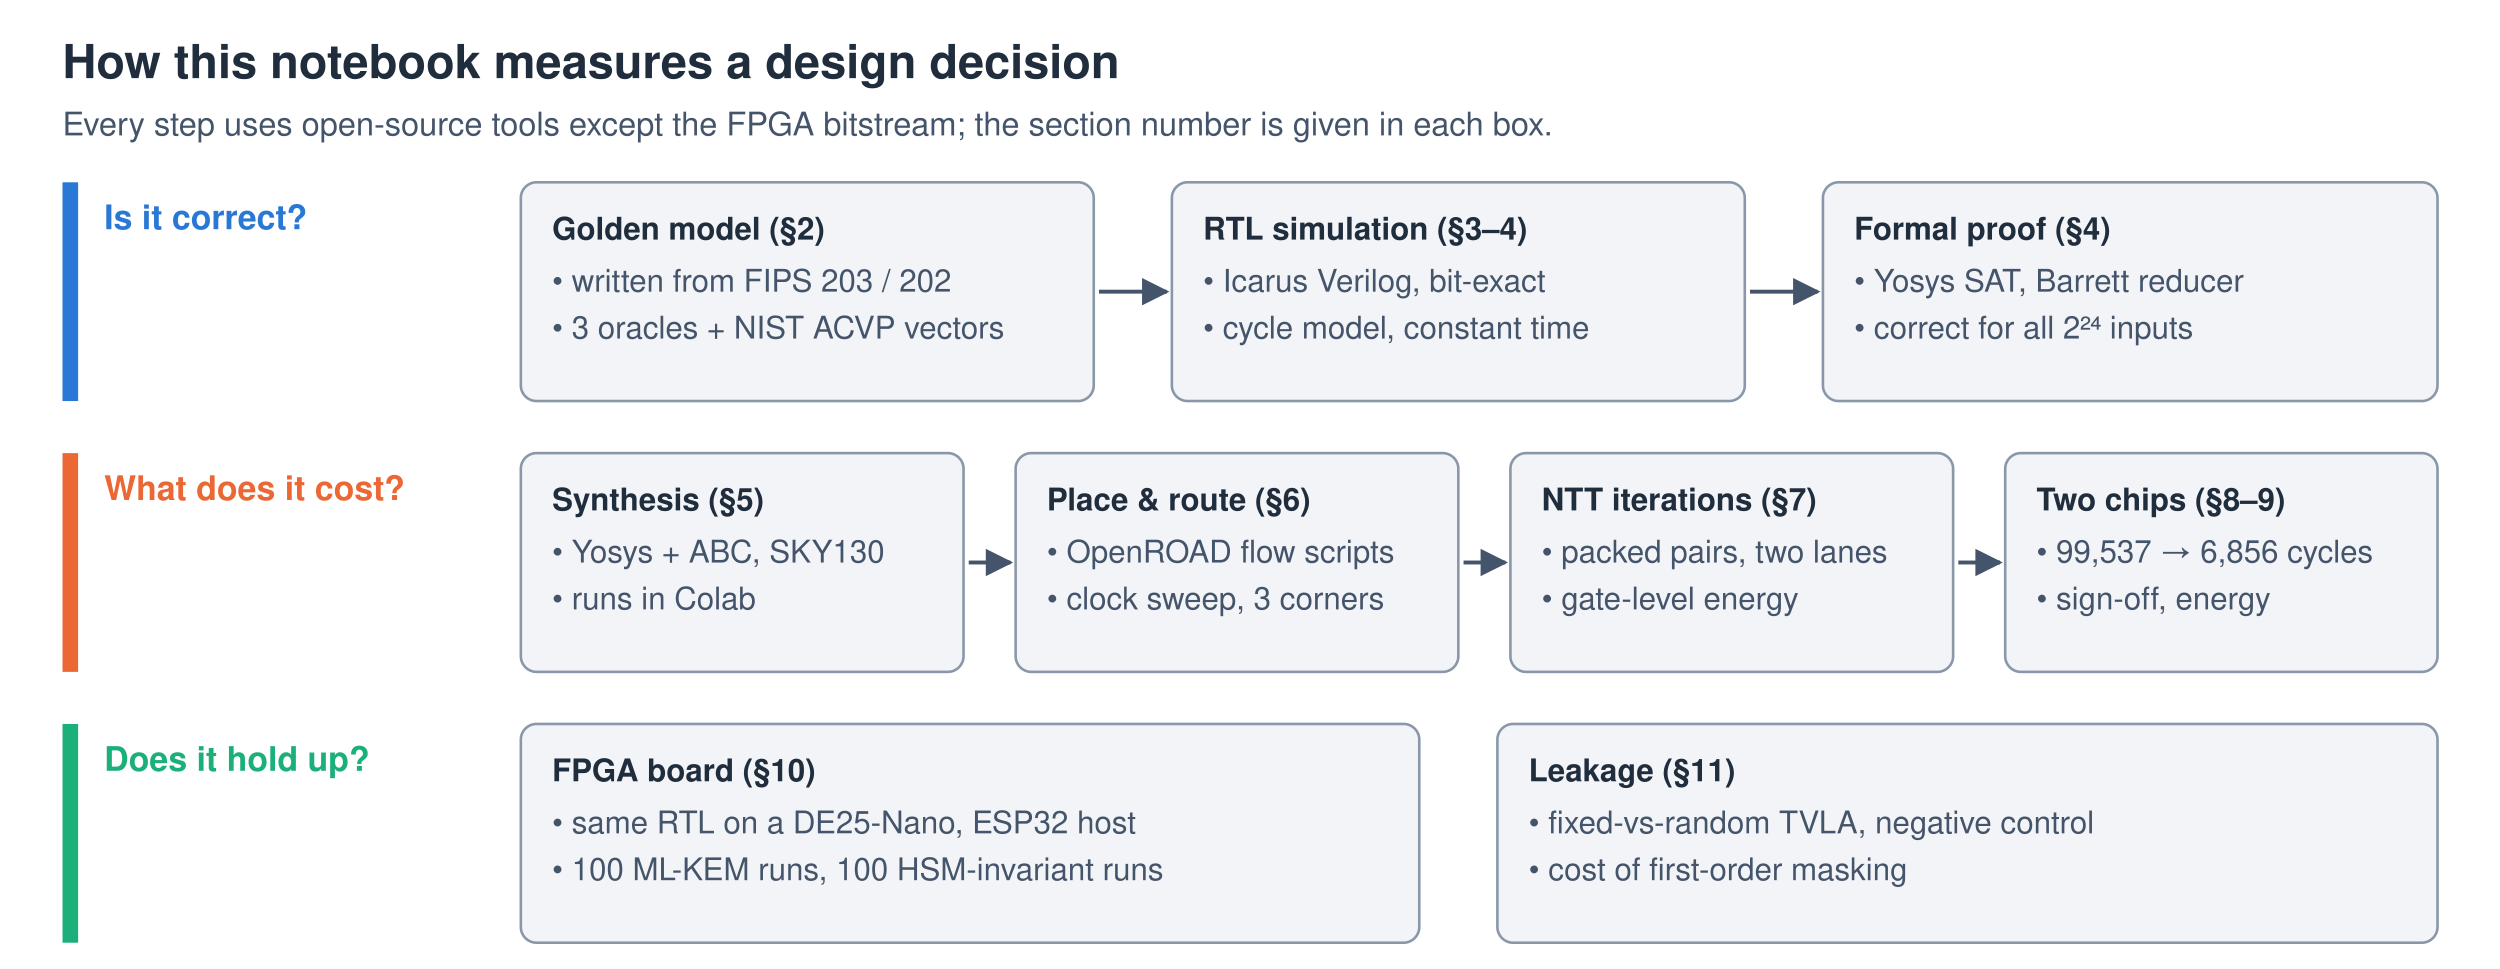
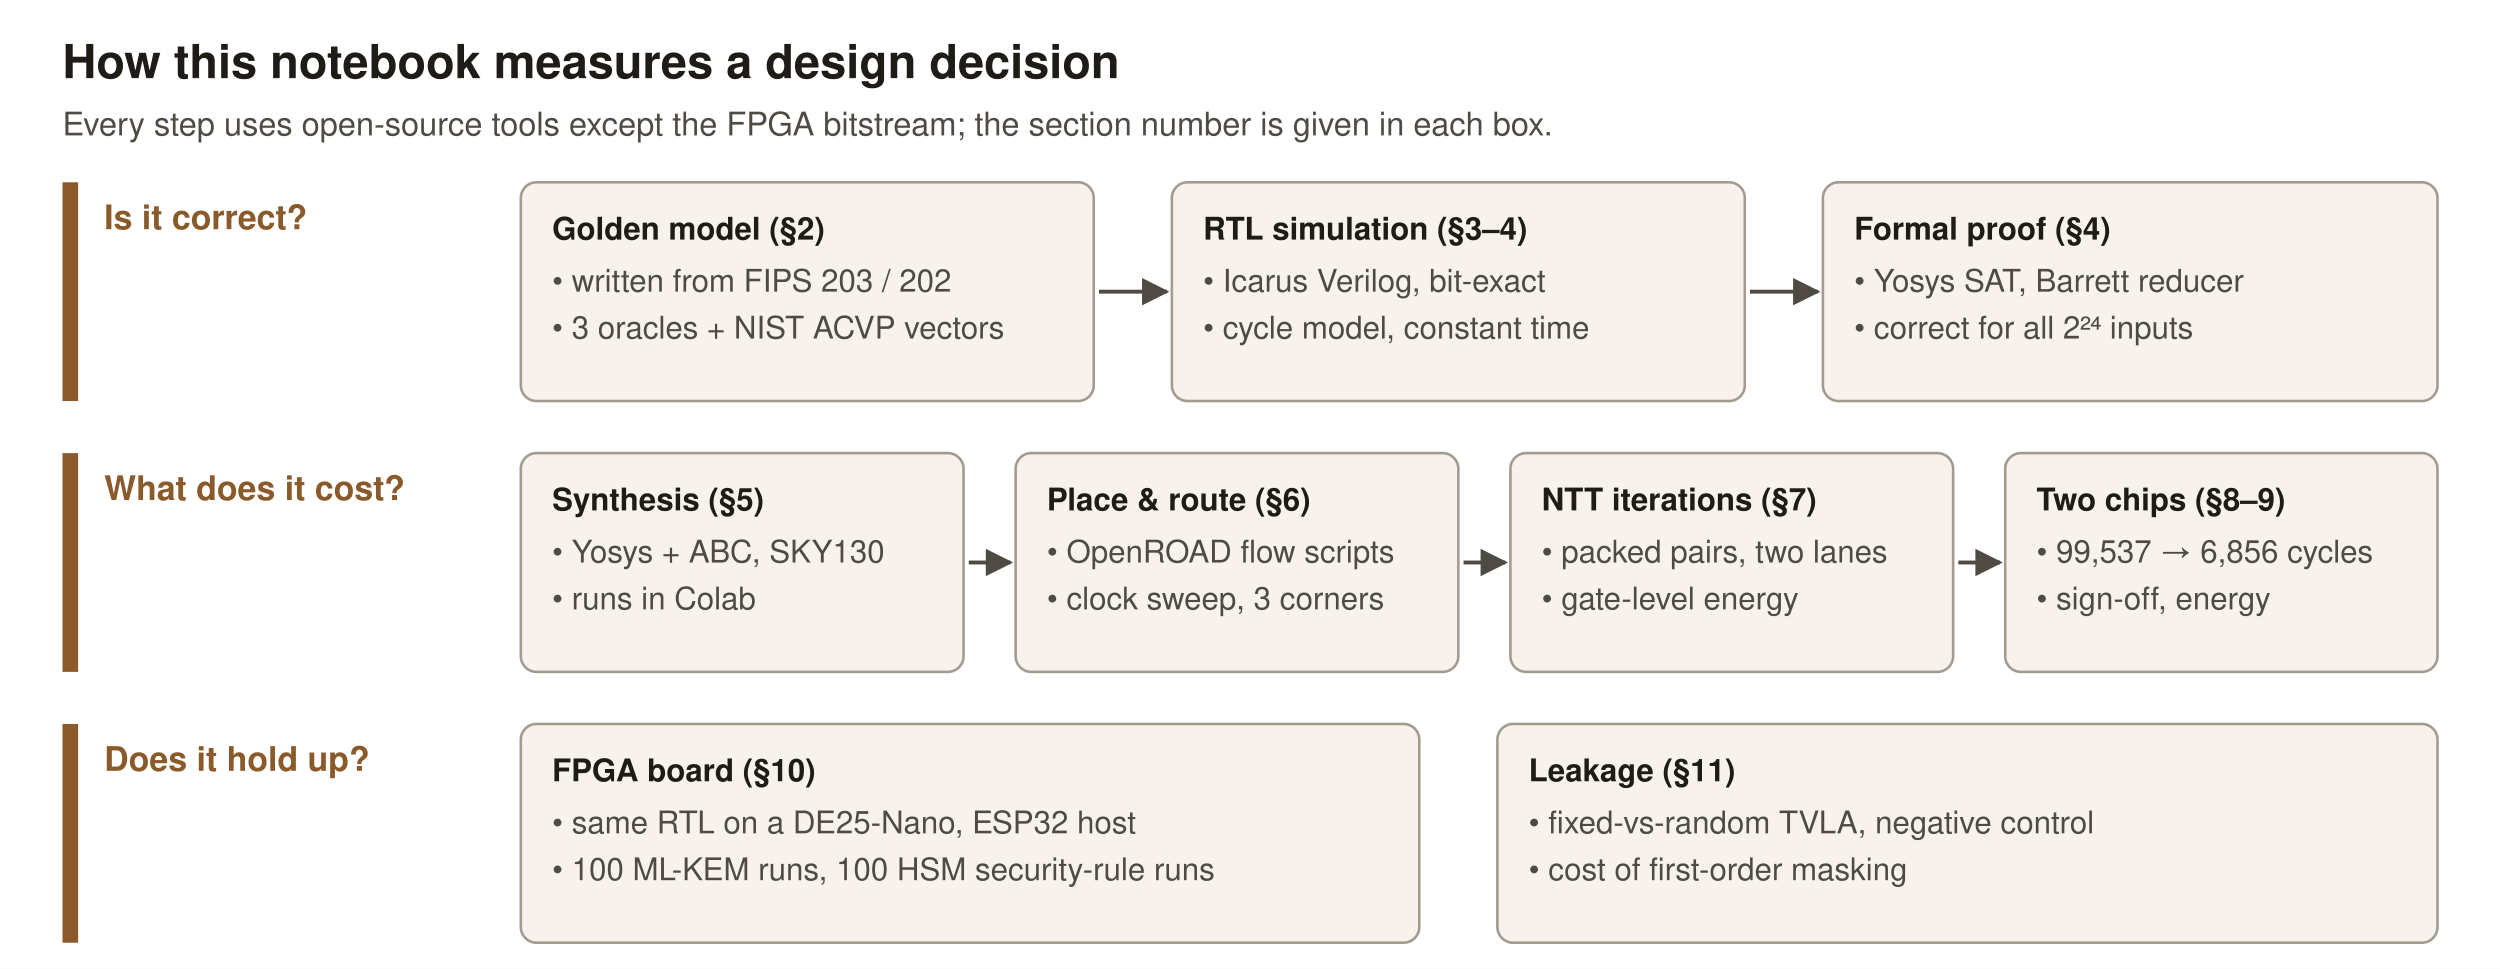
<svg xmlns="http://www.w3.org/2000/svg" viewBox="0 0 960 372" width="960" height="372" font-family="Helvetica, Arial, sans-serif">
  <defs>
    <marker id="a" viewBox="0 0 10 10" refX="9" refY="5" markerWidth="7" markerHeight="7" orient="auto">
-       <path d="M0,0 L10,5 L0,10 z" fill="#44546a" />
+       <path d="M0,0 L10,5 L0,10 z" fill="#4f4a44" />
    </marker>
  </defs>
  <rect width="960" height="372" fill="#ffffff" />
-   <text x="24" y="30" font-size="18" font-weight="bold" fill="#1f2d3d">How this notebook measures a design decision</text>
-   <text x="24" y="52" font-size="12.5" fill="#44546a">Every step uses open-source tools except the FPGA bitstream; the section number is given in each box.</text>
-   <rect x="24" y="70" width="6" height="84" fill="#2a78d6" />
-   <text x="40" y="88" font-size="13" font-weight="bold" fill="#2a78d6">Is it correct?</text>
+   <text x="24" y="30" font-size="18" font-weight="bold" fill="#1f1b17">How this notebook measures a design decision</text>
+   <text x="24" y="52" font-size="12.5" fill="#4f4a44">Every step uses open-source tools except the FPGA bitstream; the section number is given in each box.</text>
+   <rect x="24" y="70" width="6" height="84" fill="#8a5a2b" />
+   <text x="40" y="88" font-size="13" font-weight="bold" fill="#8a5a2b">Is it correct?</text>
  <g font-size="12">
-     <rect x="200" y="70" width="220" height="84" rx="6" fill="#f2f4f7" stroke="#8a97a8" />
-     <text x="212" y="92" font-weight="bold" fill="#1f2d3d">Golden model  (§2)</text>
-     <text x="212" y="112" fill="#44546a">• written from FIPS 203 / 202</text>
-     <text x="212" y="130" fill="#44546a">• 3 oracles + NIST ACVP vectors</text>
-     <rect x="450" y="70" width="220" height="84" rx="6" fill="#f2f4f7" stroke="#8a97a8" />
-     <text x="462" y="92" font-weight="bold" fill="#1f2d3d">RTL simulation  (§3–4)</text>
-     <text x="462" y="112" fill="#44546a">• Icarus Verilog, bit-exact</text>
-     <text x="462" y="130" fill="#44546a">• cycle model, constant time</text>
-     <rect x="700" y="70" width="236" height="84" rx="6" fill="#f2f4f7" stroke="#8a97a8" />
-     <text x="712" y="92" font-weight="bold" fill="#1f2d3d">Formal proof  (§4)</text>
-     <text x="712" y="112" fill="#44546a">• Yosys SAT, Barrett reducer</text>
-     <text x="712" y="130" fill="#44546a">• correct for all 2²⁴ inputs</text>
+     <rect x="200" y="70" width="220" height="84" rx="6" fill="#f7f3ec" stroke="#a39b8f" />
+     <text x="212" y="92" font-weight="bold" fill="#1f1b17">Golden model  (§2)</text>
+     <text x="212" y="112" fill="#4f4a44">• written from FIPS 203 / 202</text>
+     <text x="212" y="130" fill="#4f4a44">• 3 oracles + NIST ACVP vectors</text>
+     <rect x="450" y="70" width="220" height="84" rx="6" fill="#f7f3ec" stroke="#a39b8f" />
+     <text x="462" y="92" font-weight="bold" fill="#1f1b17">RTL simulation  (§3–4)</text>
+     <text x="462" y="112" fill="#4f4a44">• Icarus Verilog, bit-exact</text>
+     <text x="462" y="130" fill="#4f4a44">• cycle model, constant time</text>
+     <rect x="700" y="70" width="236" height="84" rx="6" fill="#f7f3ec" stroke="#a39b8f" />
+     <text x="712" y="92" font-weight="bold" fill="#1f1b17">Formal proof  (§4)</text>
+     <text x="712" y="112" fill="#4f4a44">• Yosys SAT, Barrett reducer</text>
+     <text x="712" y="130" fill="#4f4a44">• correct for all 2²⁴ inputs</text>
  </g>
-   <line x1="422" y1="112" x2="448" y2="112" stroke="#44546a" stroke-width="1.5" marker-end="url(#a)" />
-   <line x1="672" y1="112" x2="698" y2="112" stroke="#44546a" stroke-width="1.5" marker-end="url(#a)" />
-   <rect x="24" y="174" width="6" height="84" fill="#eb6834" />
-   <text x="40" y="192" font-size="13" font-weight="bold" fill="#eb6834">What does it cost?</text>
+   <line x1="422" y1="112" x2="448" y2="112" stroke="#4f4a44" stroke-width="1.5" marker-end="url(#a)" />
+   <line x1="672" y1="112" x2="698" y2="112" stroke="#4f4a44" stroke-width="1.5" marker-end="url(#a)" />
+   <rect x="24" y="174" width="6" height="84" fill="#8a5a2b" />
+   <text x="40" y="192" font-size="13" font-weight="bold" fill="#8a5a2b">What does it cost?</text>
  <g font-size="12">
-     <rect x="200" y="174" width="170" height="84" rx="6" fill="#f2f4f7" stroke="#8a97a8" />
-     <text x="212" y="196" font-weight="bold" fill="#1f2d3d">Synthesis  (§5)</text>
-     <text x="212" y="216" fill="#44546a">• Yosys + ABC, SKY130</text>
-     <text x="212" y="234" fill="#44546a">• runs in Colab</text>
-     <rect x="390" y="174" width="170" height="84" rx="6" fill="#f2f4f7" stroke="#8a97a8" />
-     <text x="402" y="196" font-weight="bold" fill="#1f2d3d">Place &amp; route  (§6)</text>
-     <text x="402" y="216" fill="#44546a">• OpenROAD flow scripts</text>
-     <text x="402" y="234" fill="#44546a">• clock sweep, 3 corners</text>
-     <rect x="580" y="174" width="170" height="84" rx="6" fill="#f2f4f7" stroke="#8a97a8" />
-     <text x="592" y="196" font-weight="bold" fill="#1f2d3d">NTT iterations  (§7)</text>
-     <text x="592" y="216" fill="#44546a">• packed pairs, two lanes</text>
-     <text x="592" y="234" fill="#44546a">• gate-level energy</text>
-     <rect x="770" y="174" width="166" height="84" rx="6" fill="#f2f4f7" stroke="#8a97a8" />
-     <text x="782" y="196" font-weight="bold" fill="#1f2d3d">Two chips  (§8–9)</text>
-     <text x="782" y="216" fill="#44546a">• 99,537 → 6,856 cycles</text>
-     <text x="782" y="234" fill="#44546a">• sign-off, energy</text>
+     <rect x="200" y="174" width="170" height="84" rx="6" fill="#f7f3ec" stroke="#a39b8f" />
+     <text x="212" y="196" font-weight="bold" fill="#1f1b17">Synthesis  (§5)</text>
+     <text x="212" y="216" fill="#4f4a44">• Yosys + ABC, SKY130</text>
+     <text x="212" y="234" fill="#4f4a44">• runs in Colab</text>
+     <rect x="390" y="174" width="170" height="84" rx="6" fill="#f7f3ec" stroke="#a39b8f" />
+     <text x="402" y="196" font-weight="bold" fill="#1f1b17">Place &amp; route  (§6)</text>
+     <text x="402" y="216" fill="#4f4a44">• OpenROAD flow scripts</text>
+     <text x="402" y="234" fill="#4f4a44">• clock sweep, 3 corners</text>
+     <rect x="580" y="174" width="170" height="84" rx="6" fill="#f7f3ec" stroke="#a39b8f" />
+     <text x="592" y="196" font-weight="bold" fill="#1f1b17">NTT iterations  (§7)</text>
+     <text x="592" y="216" fill="#4f4a44">• packed pairs, two lanes</text>
+     <text x="592" y="234" fill="#4f4a44">• gate-level energy</text>
+     <rect x="770" y="174" width="166" height="84" rx="6" fill="#f7f3ec" stroke="#a39b8f" />
+     <text x="782" y="196" font-weight="bold" fill="#1f1b17">Two chips  (§8–9)</text>
+     <text x="782" y="216" fill="#4f4a44">• 99,537 → 6,856 cycles</text>
+     <text x="782" y="234" fill="#4f4a44">• sign-off, energy</text>
  </g>
-   <line x1="372" y1="216" x2="388" y2="216" stroke="#44546a" stroke-width="1.5" marker-end="url(#a)" />
-   <line x1="562" y1="216" x2="578" y2="216" stroke="#44546a" stroke-width="1.5" marker-end="url(#a)" />
-   <line x1="752" y1="216" x2="768" y2="216" stroke="#44546a" stroke-width="1.5" marker-end="url(#a)" />
-   <rect x="24" y="278" width="6" height="84" fill="#1baf7a" />
-   <text x="40" y="296" font-size="13" font-weight="bold" fill="#1baf7a">Does it hold up?</text>
+   <line x1="372" y1="216" x2="388" y2="216" stroke="#4f4a44" stroke-width="1.5" marker-end="url(#a)" />
+   <line x1="562" y1="216" x2="578" y2="216" stroke="#4f4a44" stroke-width="1.5" marker-end="url(#a)" />
+   <line x1="752" y1="216" x2="768" y2="216" stroke="#4f4a44" stroke-width="1.5" marker-end="url(#a)" />
+   <rect x="24" y="278" width="6" height="84" fill="#8a5a2b" />
+   <text x="40" y="296" font-size="13" font-weight="bold" fill="#8a5a2b">Does it hold up?</text>
  <g font-size="12">
-     <rect x="200" y="278" width="345" height="84" rx="6" fill="#f2f4f7" stroke="#8a97a8" />
-     <text x="212" y="300" font-weight="bold" fill="#1f2d3d">FPGA board  (§10)</text>
-     <text x="212" y="320" fill="#44546a">• same RTL on a DE25-Nano, ESP32 host</text>
-     <text x="212" y="338" fill="#44546a">• 100 ML-KEM runs, 100 HSM-invariant runs</text>
-     <rect x="575" y="278" width="361" height="84" rx="6" fill="#f2f4f7" stroke="#8a97a8" />
-     <text x="587" y="300" font-weight="bold" fill="#1f2d3d">Leakage  (§11)</text>
-     <text x="587" y="320" fill="#44546a">• fixed-vs-random TVLA, negative control</text>
-     <text x="587" y="338" fill="#44546a">• cost of first-order masking</text>
+     <rect x="200" y="278" width="345" height="84" rx="6" fill="#f7f3ec" stroke="#a39b8f" />
+     <text x="212" y="300" font-weight="bold" fill="#1f1b17">FPGA board  (§10)</text>
+     <text x="212" y="320" fill="#4f4a44">• same RTL on a DE25-Nano, ESP32 host</text>
+     <text x="212" y="338" fill="#4f4a44">• 100 ML-KEM runs, 100 HSM security-rule runs</text>
+     <rect x="575" y="278" width="361" height="84" rx="6" fill="#f7f3ec" stroke="#a39b8f" />
+     <text x="587" y="300" font-weight="bold" fill="#1f1b17">Leakage  (§11)</text>
+     <text x="587" y="320" fill="#4f4a44">• fixed-vs-random TVLA, negative control</text>
+     <text x="587" y="338" fill="#4f4a44">• cost of first-order masking</text>
  </g>
</svg>
